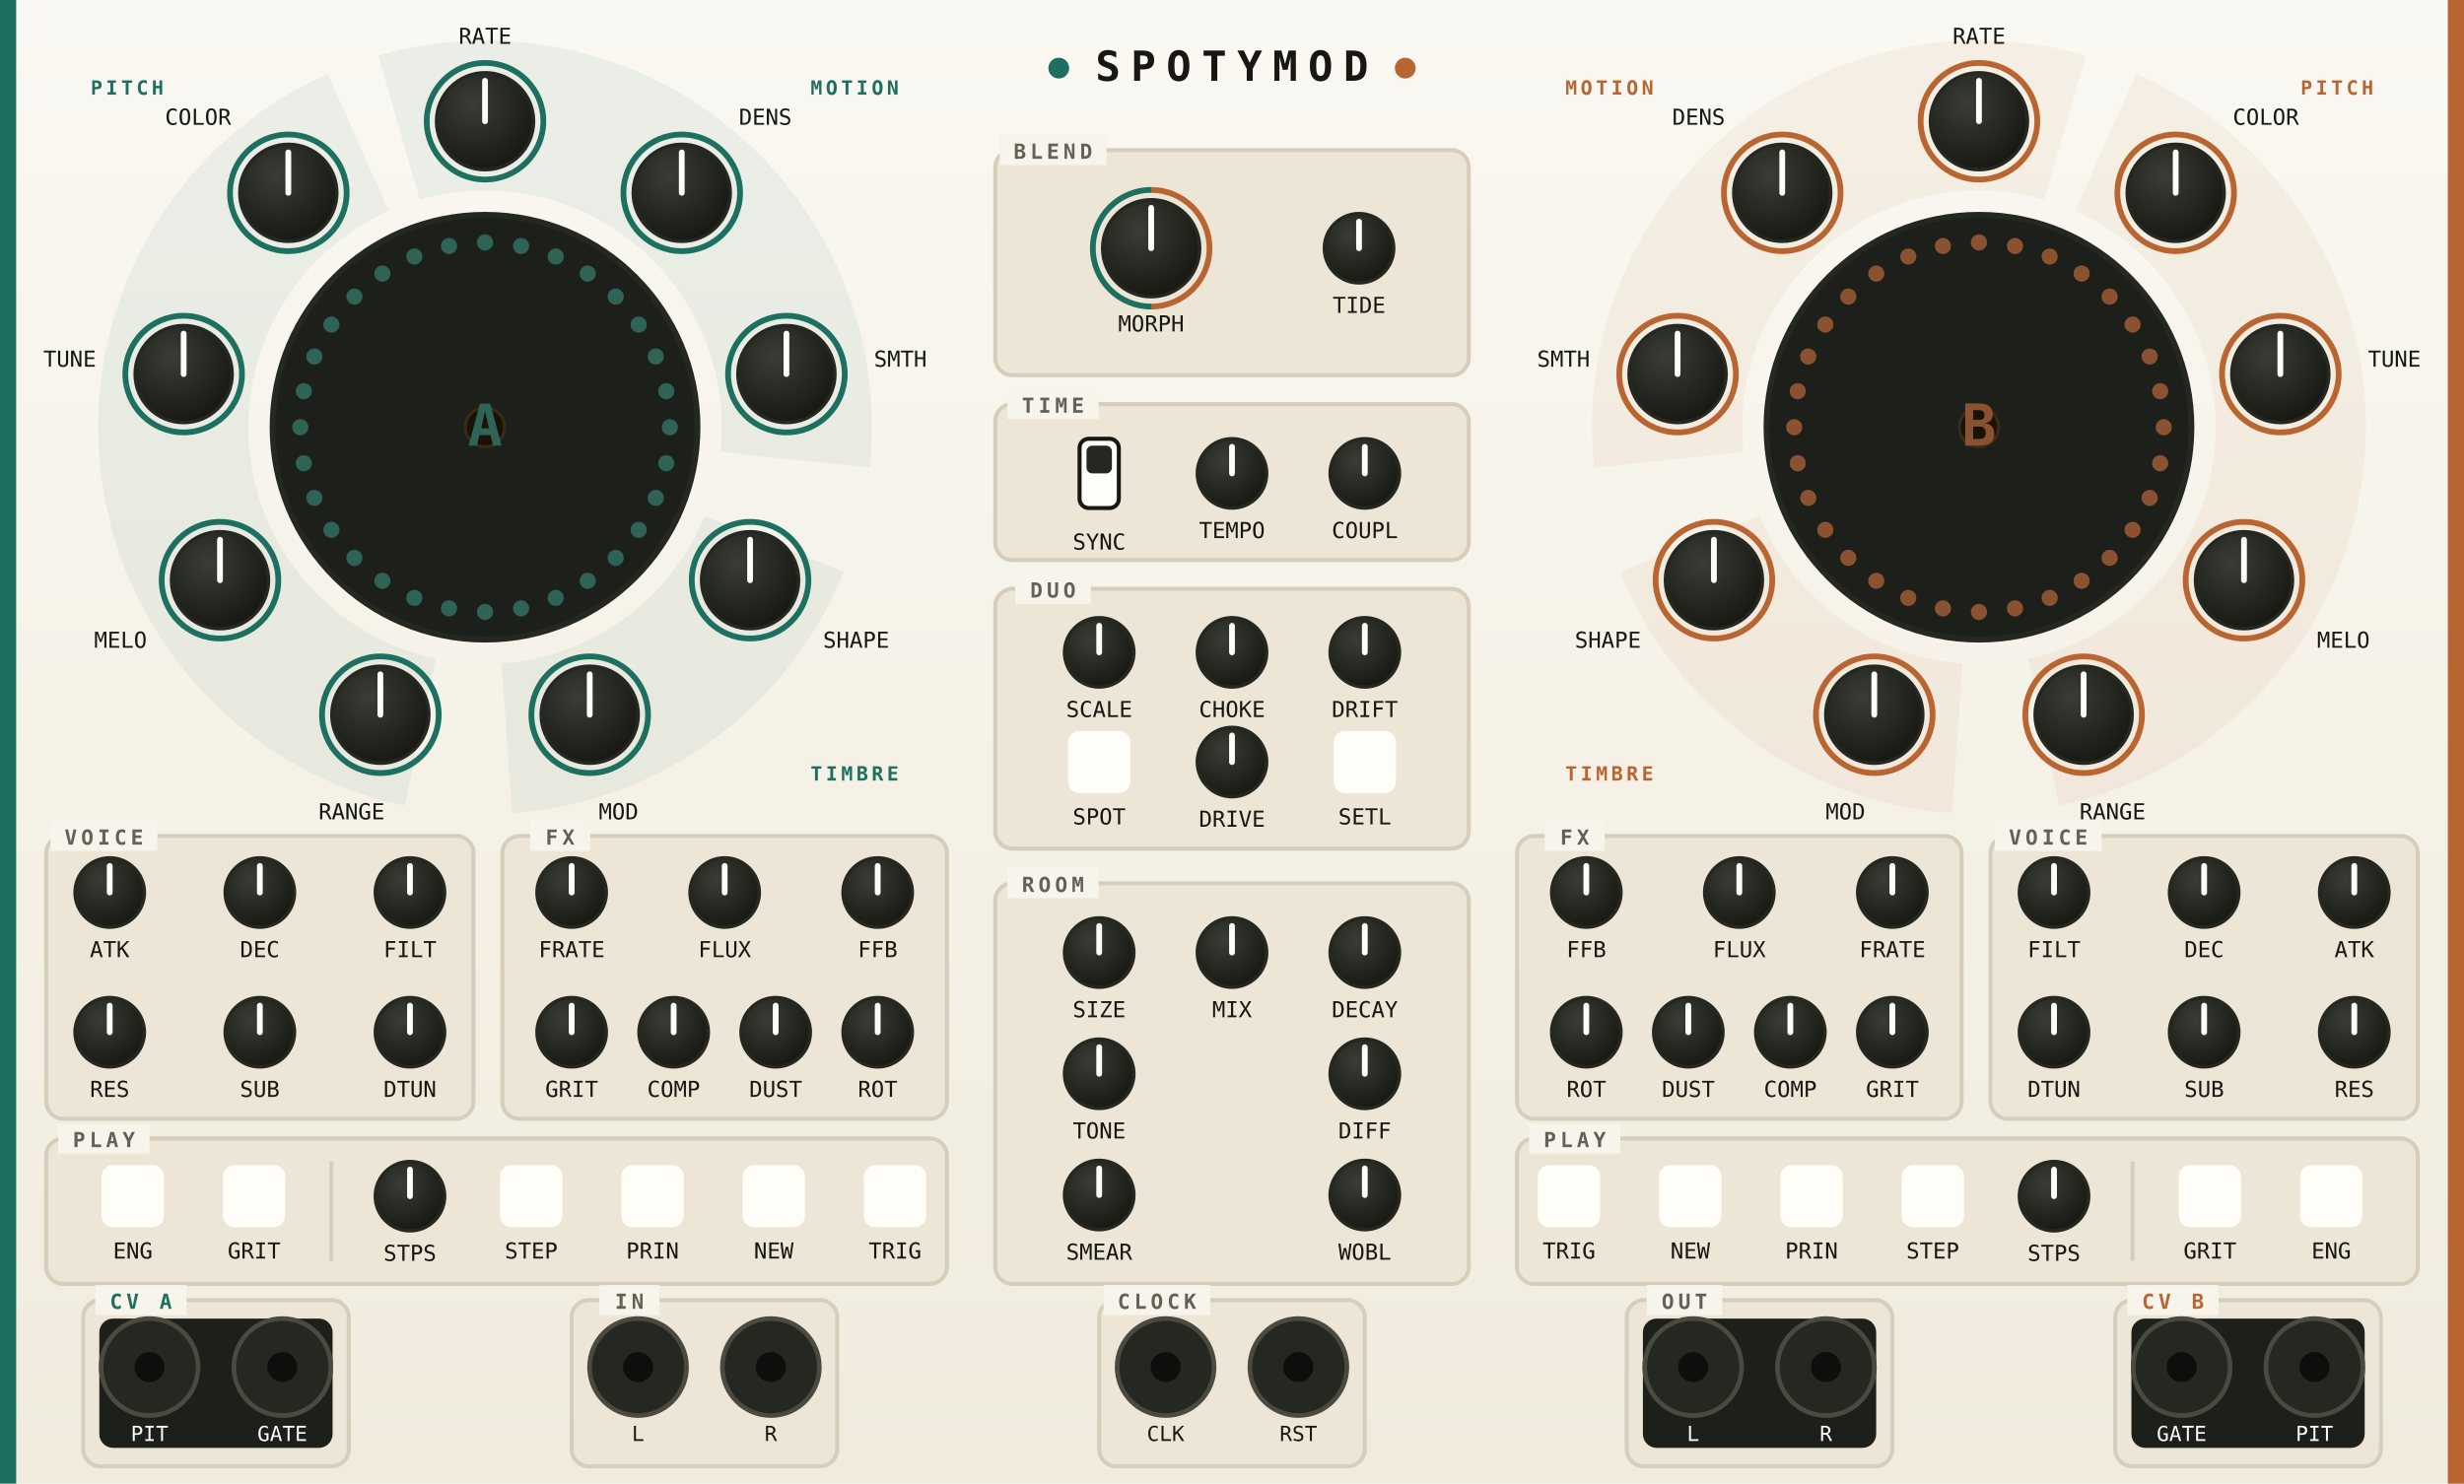
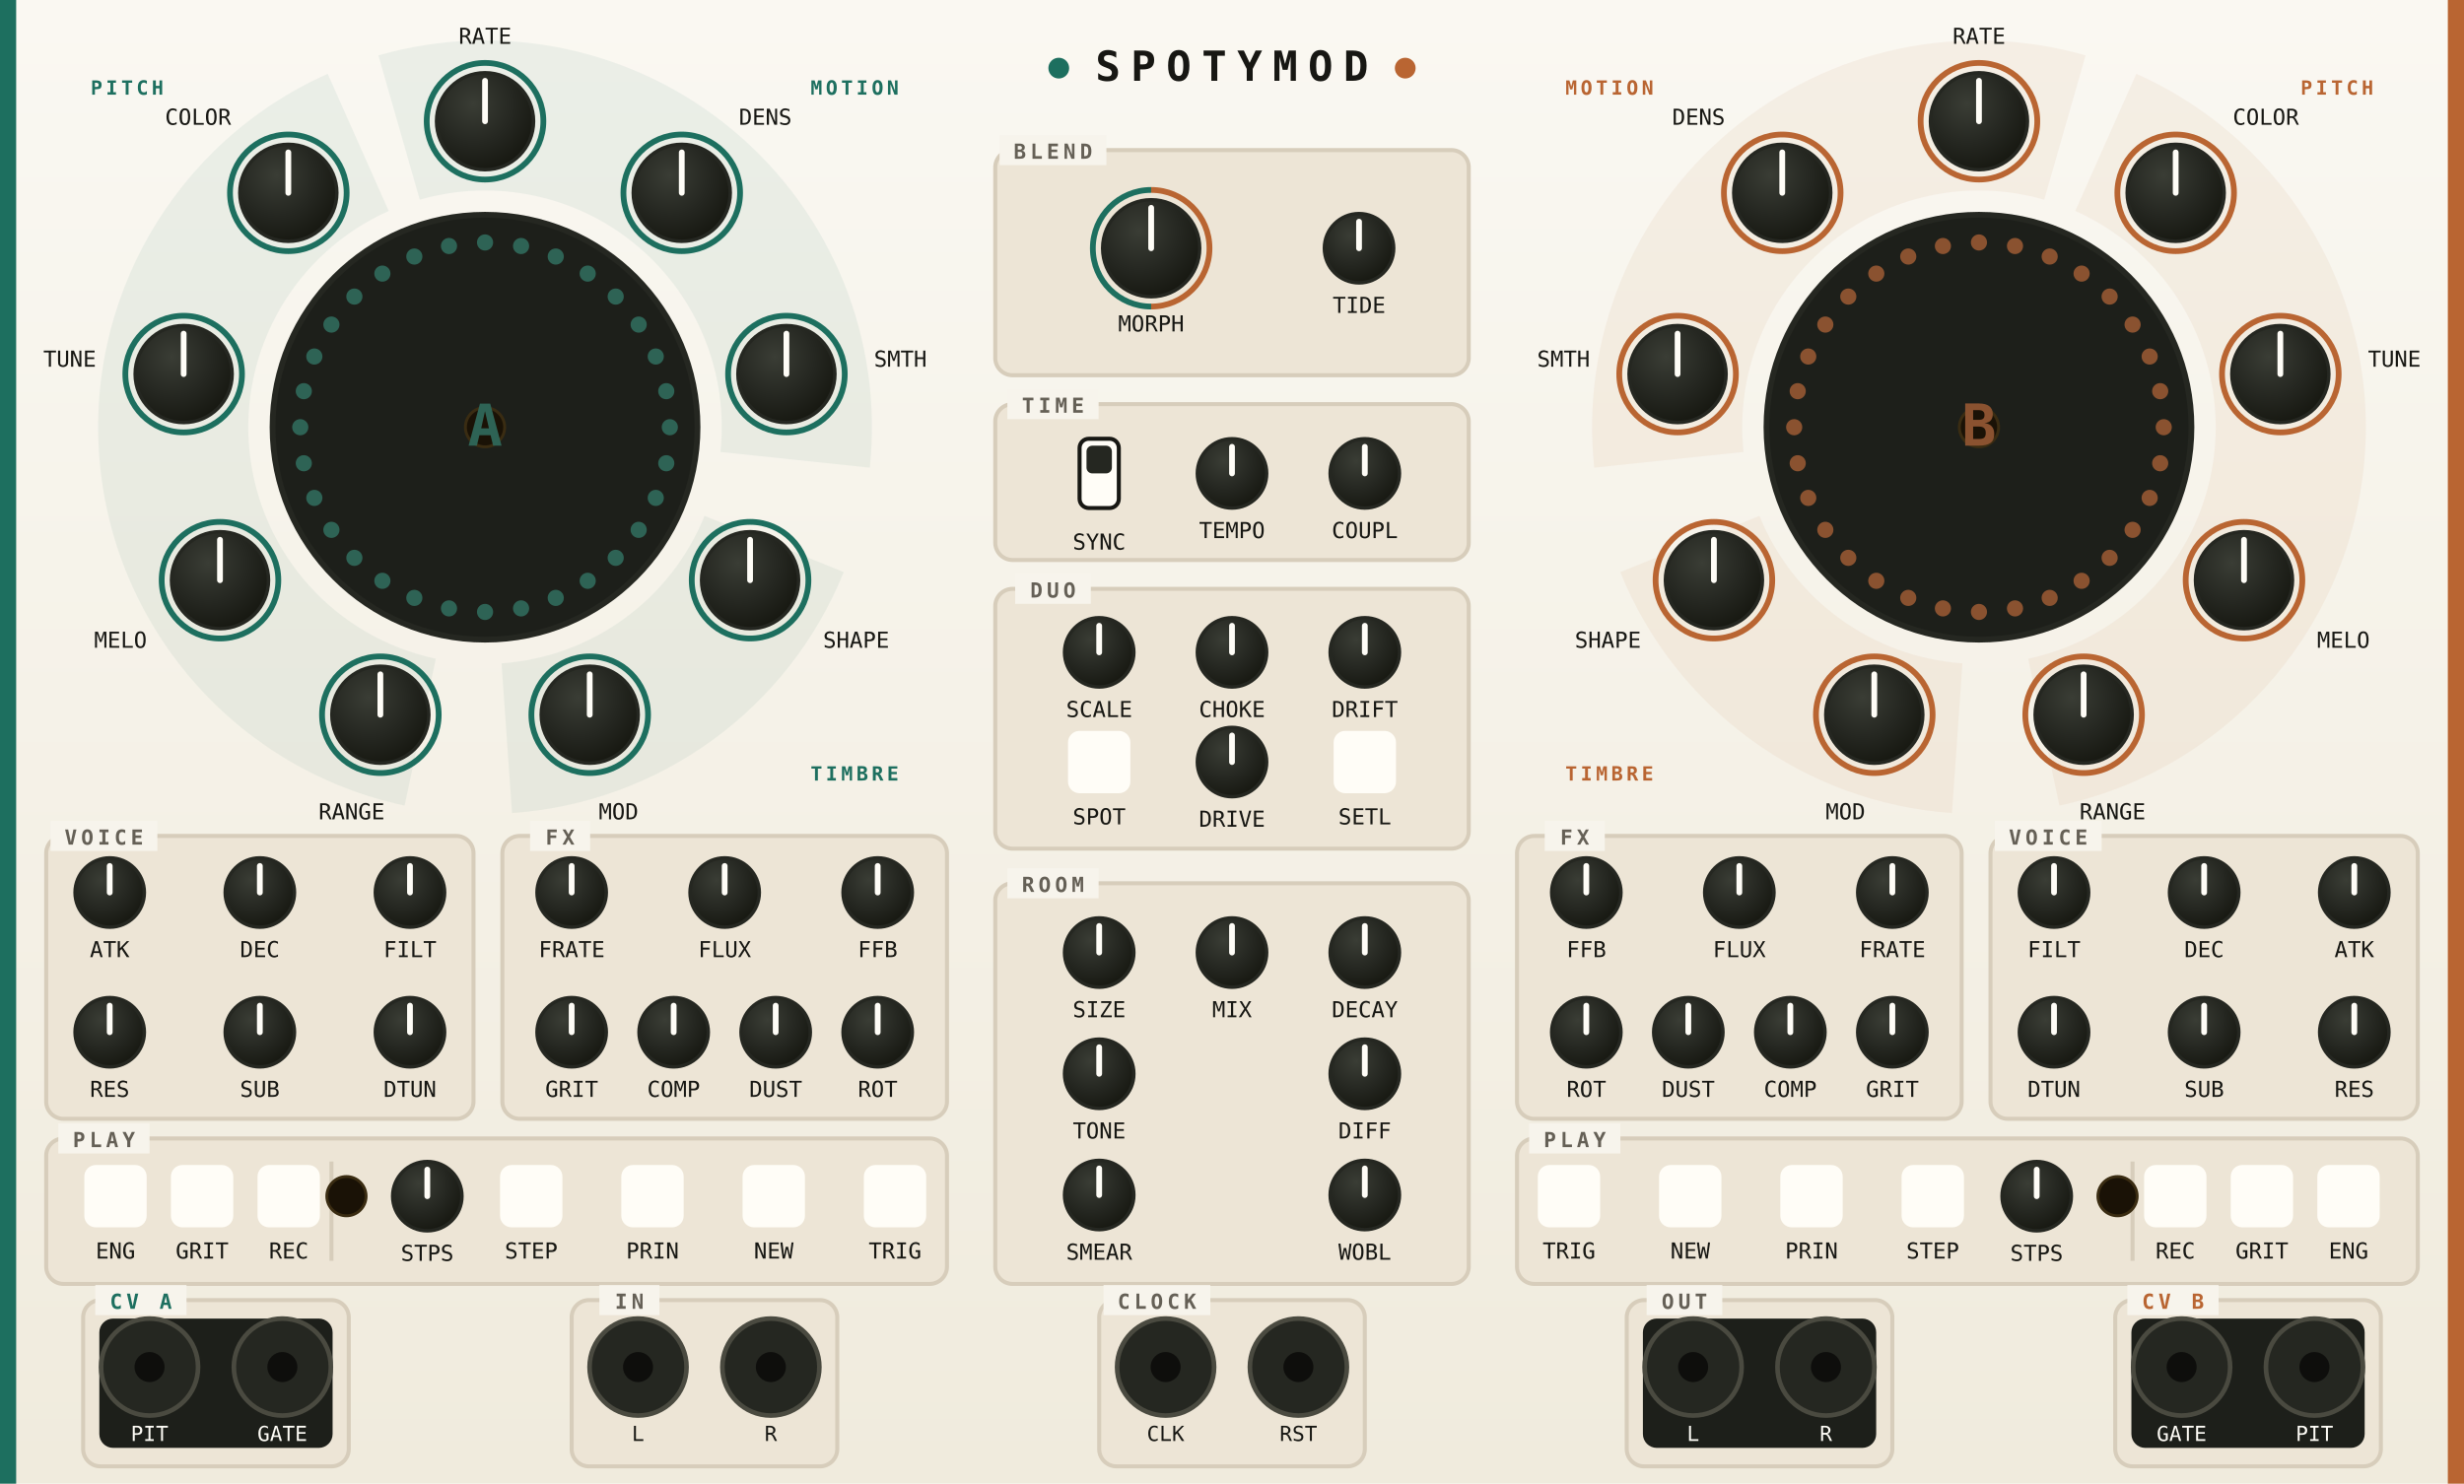
<svg xmlns="http://www.w3.org/2000/svg" width="213.360mm" height="128.500mm" viewBox="0 0 213.360 128.500">
  <defs>
    <radialGradient id="knobCap" cx="38%" cy="32%" r="75%">
      <stop offset="0%" stop-color="#3a3d35" />
      <stop offset="55%" stop-color="#252721" />
      <stop offset="100%" stop-color="#15160f" />
    </radialGradient>
    <linearGradient id="plate" x1="0" y1="0" x2="0" y2="1">
      <stop offset="0%" stop-color="#faf8f2" />
      <stop offset="100%" stop-color="#f0ebdd" />
    </linearGradient>
  </defs>
  <rect x="0" y="0" width="213.360" height="128.500" fill="url(#plate)" />
  <rect x="0" y="0" width="1.4" height="128.500" fill="#1d6f5f" />
  <rect x="211.960" y="0" width="1.4" height="128.500" fill="#b96532" />
  <path d="M 32.766 4.798 A 33.500 33.500 0 0 1 75.316 40.502 L 62.388 39.143 A 20.500 20.500 0 0 0 36.349 17.294 Z" fill="#1d6f5f" opacity="0.07" />
  <path d="M 73.061 49.549 A 33.500 33.500 0 0 1 44.337 70.418 L 43.430 57.450 A 20.500 20.500 0 0 0 61.007 44.679 Z" fill="#1d6f5f" opacity="0.07" />
  <path d="M 35.035 69.768 A 33.500 33.500 0 0 1 28.374 6.396 L 33.662 18.272 A 20.500 20.500 0 0 0 37.738 57.052 Z" fill="#1d6f5f" opacity="0.07" />
  <path d="M 138.044 40.502 A 33.500 33.500 0 0 1 180.594 4.798 L 177.011 17.294 A 20.500 20.500 0 0 0 150.972 39.143 Z" fill="#b96532" opacity="0.07" />
  <path d="M 169.023 70.418 A 33.500 33.500 0 0 1 140.299 49.549 L 152.353 44.679 A 20.500 20.500 0 0 0 169.930 57.450 Z" fill="#b96532" opacity="0.07" />
  <path d="M 184.986 6.396 A 33.500 33.500 0 0 1 178.325 69.768 L 175.622 57.052 A 20.500 20.500 0 0 0 179.698 18.272 Z" fill="#b96532" opacity="0.07" />
  <circle cx="42.000" cy="37.000" r="18.400" fill="#1d1f1a" stroke="#252721" stroke-width="0.5" />
  <circle cx="42.000" cy="21.000" r="0.7" fill="#2e6355" />
  <circle cx="45.121" cy="21.307" r="0.7" fill="#2e6355" />
  <circle cx="48.123" cy="22.218" r="0.7" fill="#2e6355" />
  <circle cx="50.889" cy="23.696" r="0.7" fill="#2e6355" />
  <circle cx="53.314" cy="25.686" r="0.7" fill="#2e6355" />
  <circle cx="55.304" cy="28.111" r="0.7" fill="#2e6355" />
  <circle cx="56.782" cy="30.877" r="0.7" fill="#2e6355" />
  <circle cx="57.693" cy="33.879" r="0.7" fill="#2e6355" />
  <circle cx="58.000" cy="37.000" r="0.7" fill="#2e6355" />
  <circle cx="57.693" cy="40.121" r="0.7" fill="#2e6355" />
  <circle cx="56.782" cy="43.123" r="0.7" fill="#2e6355" />
  <circle cx="55.304" cy="45.889" r="0.7" fill="#2e6355" />
  <circle cx="53.314" cy="48.314" r="0.7" fill="#2e6355" />
  <circle cx="50.889" cy="50.304" r="0.7" fill="#2e6355" />
  <circle cx="48.123" cy="51.782" r="0.7" fill="#2e6355" />
  <circle cx="45.121" cy="52.693" r="0.7" fill="#2e6355" />
  <circle cx="42.000" cy="53.000" r="0.7" fill="#2e6355" />
  <circle cx="38.879" cy="52.693" r="0.7" fill="#2e6355" />
  <circle cx="35.877" cy="51.782" r="0.7" fill="#2e6355" />
  <circle cx="33.111" cy="50.304" r="0.7" fill="#2e6355" />
  <circle cx="30.686" cy="48.314" r="0.7" fill="#2e6355" />
  <circle cx="28.696" cy="45.889" r="0.7" fill="#2e6355" />
  <circle cx="27.218" cy="43.123" r="0.7" fill="#2e6355" />
  <circle cx="26.307" cy="40.121" r="0.7" fill="#2e6355" />
  <circle cx="26.000" cy="37.000" r="0.7" fill="#2e6355" />
  <circle cx="26.307" cy="33.879" r="0.7" fill="#2e6355" />
  <circle cx="27.218" cy="30.877" r="0.7" fill="#2e6355" />
  <circle cx="28.696" cy="28.111" r="0.7" fill="#2e6355" />
  <circle cx="30.686" cy="25.686" r="0.7" fill="#2e6355" />
  <circle cx="33.111" cy="23.696" r="0.7" fill="#2e6355" />
  <circle cx="35.877" cy="22.218" r="0.7" fill="#2e6355" />
  <circle cx="38.879" cy="21.307" r="0.7" fill="#2e6355" />
  <circle cx="171.360" cy="37.000" r="18.400" fill="#1d1f1a" stroke="#252721" stroke-width="0.5" />
  <circle cx="171.360" cy="21.000" r="0.7" fill="#8a5230" />
  <circle cx="174.481" cy="21.307" r="0.7" fill="#8a5230" />
  <circle cx="177.483" cy="22.218" r="0.7" fill="#8a5230" />
  <circle cx="180.249" cy="23.696" r="0.7" fill="#8a5230" />
  <circle cx="182.674" cy="25.686" r="0.7" fill="#8a5230" />
  <circle cx="184.664" cy="28.111" r="0.7" fill="#8a5230" />
  <circle cx="186.142" cy="30.877" r="0.7" fill="#8a5230" />
  <circle cx="187.053" cy="33.879" r="0.7" fill="#8a5230" />
  <circle cx="187.360" cy="37.000" r="0.7" fill="#8a5230" />
  <circle cx="187.053" cy="40.121" r="0.7" fill="#8a5230" />
  <circle cx="186.142" cy="43.123" r="0.7" fill="#8a5230" />
  <circle cx="184.664" cy="45.889" r="0.7" fill="#8a5230" />
  <circle cx="182.674" cy="48.314" r="0.7" fill="#8a5230" />
  <circle cx="180.249" cy="50.304" r="0.7" fill="#8a5230" />
  <circle cx="177.483" cy="51.782" r="0.7" fill="#8a5230" />
  <circle cx="174.481" cy="52.693" r="0.7" fill="#8a5230" />
  <circle cx="171.360" cy="53.000" r="0.7" fill="#8a5230" />
  <circle cx="168.239" cy="52.693" r="0.7" fill="#8a5230" />
  <circle cx="165.237" cy="51.782" r="0.7" fill="#8a5230" />
  <circle cx="162.471" cy="50.304" r="0.7" fill="#8a5230" />
  <circle cx="160.046" cy="48.314" r="0.7" fill="#8a5230" />
  <circle cx="158.056" cy="45.889" r="0.7" fill="#8a5230" />
  <circle cx="156.578" cy="43.123" r="0.7" fill="#8a5230" />
  <circle cx="155.667" cy="40.121" r="0.7" fill="#8a5230" />
  <circle cx="155.360" cy="37.000" r="0.7" fill="#8a5230" />
  <circle cx="155.667" cy="33.879" r="0.7" fill="#8a5230" />
  <circle cx="156.578" cy="30.877" r="0.7" fill="#8a5230" />
  <circle cx="158.056" cy="28.111" r="0.7" fill="#8a5230" />
  <circle cx="160.046" cy="25.686" r="0.7" fill="#8a5230" />
  <circle cx="162.471" cy="23.696" r="0.7" fill="#8a5230" />
  <circle cx="165.237" cy="22.218" r="0.7" fill="#8a5230" />
  <circle cx="168.239" cy="21.307" r="0.7" fill="#8a5230" />
  <rect x="4.000" y="72.400" width="37.000" height="24.500" rx="1.5" fill="#ede5d6" stroke="#d7cdbb" stroke-width="0.35" />
  <rect x="4.375" y="71.100" width="9.250" height="2.6" fill="#f7f4ec" />
  <rect x="43.500" y="72.400" width="38.500" height="24.500" rx="1.5" fill="#ede5d6" stroke="#d7cdbb" stroke-width="0.35" />
  <rect x="45.900" y="71.100" width="5.200" height="2.6" fill="#f7f4ec" />
  <rect x="4.000" y="98.600" width="78.000" height="12.600" rx="1.5" fill="#ede5d6" stroke="#d7cdbb" stroke-width="0.35" />
  <rect x="5.050" y="97.300" width="7.900" height="2.6" fill="#f7f4ec" />
  <rect x="172.360" y="72.400" width="37.000" height="24.500" rx="1.5" fill="#ede5d6" stroke="#d7cdbb" stroke-width="0.35" />
  <rect x="172.735" y="71.100" width="9.250" height="2.6" fill="#f7f4ec" />
  <rect x="131.360" y="72.400" width="38.500" height="24.500" rx="1.5" fill="#ede5d6" stroke="#d7cdbb" stroke-width="0.35" />
  <rect x="133.760" y="71.100" width="5.200" height="2.6" fill="#f7f4ec" />
  <rect x="131.360" y="98.600" width="78.000" height="12.600" rx="1.5" fill="#ede5d6" stroke="#d7cdbb" stroke-width="0.35" />
  <rect x="132.410" y="97.300" width="7.900" height="2.6" fill="#f7f4ec" />
  <rect x="86.180" y="13.000" width="41.000" height="19.500" rx="1.5" fill="#ede5d6" stroke="#d7cdbb" stroke-width="0.35" />
  <rect x="86.555" y="11.700" width="9.250" height="2.6" fill="#f7f4ec" />
  <rect x="86.180" y="35.000" width="41.000" height="13.500" rx="1.5" fill="#ede5d6" stroke="#d7cdbb" stroke-width="0.35" />
  <rect x="87.230" y="33.700" width="7.900" height="2.6" fill="#f7f4ec" />
  <rect x="86.180" y="51.000" width="41.000" height="22.500" rx="1.5" fill="#ede5d6" stroke="#d7cdbb" stroke-width="0.35" />
  <rect x="87.905" y="49.700" width="6.550" height="2.6" fill="#f7f4ec" />
  <rect x="86.180" y="76.500" width="41.000" height="34.700" rx="1.5" fill="#ede5d6" stroke="#d7cdbb" stroke-width="0.35" />
  <rect x="87.230" y="75.200" width="7.900" height="2.6" fill="#f7f4ec" />
  <rect x="7.200" y="112.600" width="23.000" height="14.400" rx="1.5" fill="#ede5d6" stroke="#d7cdbb" stroke-width="0.35" />
  <rect x="8.250" y="111.300" width="7.900" height="2.6" fill="#f7f4ec" />
  <rect x="49.500" y="112.600" width="23.000" height="14.400" rx="1.5" fill="#ede5d6" stroke="#d7cdbb" stroke-width="0.35" />
  <rect x="51.900" y="111.300" width="5.200" height="2.6" fill="#f7f4ec" />
  <rect x="95.180" y="112.600" width="23.000" height="14.400" rx="1.5" fill="#ede5d6" stroke="#d7cdbb" stroke-width="0.35" />
  <rect x="95.555" y="111.300" width="9.250" height="2.6" fill="#f7f4ec" />
  <rect x="140.860" y="112.600" width="23.000" height="14.400" rx="1.5" fill="#ede5d6" stroke="#d7cdbb" stroke-width="0.35" />
  <rect x="142.585" y="111.300" width="6.550" height="2.6" fill="#f7f4ec" />
  <rect x="183.160" y="112.600" width="23.000" height="14.400" rx="1.5" fill="#ede5d6" stroke="#d7cdbb" stroke-width="0.35" />
  <rect x="184.210" y="111.300" width="7.900" height="2.6" fill="#f7f4ec" />
  <rect x="8.600" y="114.200" width="20.200" height="11.200" rx="1.2" fill="#1d1f1a" />
  <rect x="142.260" y="114.200" width="20.200" height="11.200" rx="1.2" fill="#1d1f1a" />
  <rect x="184.560" y="114.200" width="20.200" height="11.200" rx="1.2" fill="#1d1f1a" />
  <line x1="28.700" y1="100.6" x2="28.700" y2="109.2" stroke="#d7cdbb" stroke-width="0.35" />
  <line x1="184.660" y1="100.6" x2="184.660" y2="109.2" stroke="#d7cdbb" stroke-width="0.35" />
  <circle cx="91.680" cy="5.9" r="0.9" fill="#1d6f5f" />
  <circle cx="121.680" cy="5.9" r="0.9" fill="#b96532" />
  <circle cx="42.000" cy="10.500" r="5.050" fill="none" stroke="#1d6f5f" stroke-width="0.5" />
  <circle cx="42.000" cy="10.500" r="4.200" fill="url(#knobCap)" stroke="#252721" stroke-width="0.3" />
  <line x1="42.000" y1="10.500" x2="42.000" y2="7.000" stroke="#fffdf7" stroke-width="0.5" stroke-linecap="round" />
  <text x="42.000" y="3.800" fill="#171713" text-anchor="middle" font-family="monospace" font-size="1.9">RATE</text>
  <circle cx="64.950" cy="50.250" r="5.050" fill="none" stroke="#1d6f5f" stroke-width="0.5" />
  <circle cx="64.950" cy="50.250" r="4.200" fill="url(#knobCap)" stroke="#252721" stroke-width="0.3" />
  <line x1="64.950" y1="50.250" x2="64.950" y2="46.750" stroke="#fffdf7" stroke-width="0.5" stroke-linecap="round" />
  <text x="71.272" y="56.100" fill="#171713" text-anchor="start" font-family="monospace" font-size="1.9">SHAPE</text>
  <circle cx="59.034" cy="16.700" r="5.050" fill="none" stroke="#1d6f5f" stroke-width="0.5" />
  <circle cx="59.034" cy="16.700" r="4.200" fill="url(#knobCap)" stroke="#252721" stroke-width="0.3" />
  <line x1="59.034" y1="16.700" x2="59.034" y2="13.200" stroke="#fffdf7" stroke-width="0.5" stroke-linecap="round" />
  <text x="63.983" y="10.801" fill="#171713" text-anchor="start" font-family="monospace" font-size="1.9">DENS</text>
  <circle cx="68.097" cy="32.398" r="5.050" fill="none" stroke="#1d6f5f" stroke-width="0.5" />
  <circle cx="68.097" cy="32.398" r="4.200" fill="url(#knobCap)" stroke="#252721" stroke-width="0.3" />
  <line x1="68.097" y1="32.398" x2="68.097" y2="28.898" stroke="#fffdf7" stroke-width="0.5" stroke-linecap="round" />
  <text x="75.680" y="31.761" fill="#171713" text-anchor="start" font-family="monospace" font-size="1.9">SMTH</text>
  <circle cx="32.936" cy="61.902" r="5.050" fill="none" stroke="#1d6f5f" stroke-width="0.5" />
  <circle cx="32.936" cy="61.902" r="4.200" fill="url(#knobCap)" stroke="#252721" stroke-width="0.3" />
  <line x1="32.936" y1="61.902" x2="32.936" y2="58.402" stroke="#fffdf7" stroke-width="0.5" stroke-linecap="round" />
  <text x="30.440" y="70.962" fill="#171713" text-anchor="middle" font-family="monospace" font-size="1.9">RANGE</text>
  <circle cx="19.050" cy="50.250" r="5.050" fill="none" stroke="#1d6f5f" stroke-width="0.5" />
  <circle cx="19.050" cy="50.250" r="4.200" fill="url(#knobCap)" stroke="#252721" stroke-width="0.3" />
  <line x1="19.050" y1="50.250" x2="19.050" y2="46.750" stroke="#fffdf7" stroke-width="0.5" stroke-linecap="round" />
  <text x="12.728" y="56.100" fill="#171713" text-anchor="end" font-family="monospace" font-size="1.9">MELO</text>
  <circle cx="51.064" cy="61.902" r="5.050" fill="none" stroke="#1d6f5f" stroke-width="0.5" />
  <circle cx="51.064" cy="61.902" r="4.200" fill="url(#knobCap)" stroke="#252721" stroke-width="0.3" />
  <line x1="51.064" y1="61.902" x2="51.064" y2="58.402" stroke="#fffdf7" stroke-width="0.5" stroke-linecap="round" />
  <text x="53.560" y="70.962" fill="#171713" text-anchor="middle" font-family="monospace" font-size="1.9">MOD</text>
  <circle cx="15.903" cy="32.398" r="5.050" fill="none" stroke="#1d6f5f" stroke-width="0.5" />
  <circle cx="15.903" cy="32.398" r="4.200" fill="url(#knobCap)" stroke="#252721" stroke-width="0.3" />
  <line x1="15.903" y1="32.398" x2="15.903" y2="28.898" stroke="#fffdf7" stroke-width="0.5" stroke-linecap="round" />
  <text x="8.320" y="31.761" fill="#171713" text-anchor="end" font-family="monospace" font-size="1.9">TUNE</text>
  <circle cx="9.500" cy="77.300" r="3.000" fill="url(#knobCap)" stroke="#252721" stroke-width="0.3" />
  <line x1="9.500" y1="77.300" x2="9.500" y2="75.000" stroke="#fffdf7" stroke-width="0.5" stroke-linecap="round" />
  <text x="9.500" y="82.900" fill="#171713" text-anchor="middle" font-family="monospace" font-size="1.9">ATK</text>
  <circle cx="22.500" cy="77.300" r="3.000" fill="url(#knobCap)" stroke="#252721" stroke-width="0.3" />
  <line x1="22.500" y1="77.300" x2="22.500" y2="75.000" stroke="#fffdf7" stroke-width="0.5" stroke-linecap="round" />
  <text x="22.500" y="82.900" fill="#171713" text-anchor="middle" font-family="monospace" font-size="1.9">DEC</text>
  <circle cx="9.500" cy="89.400" r="3.000" fill="url(#knobCap)" stroke="#252721" stroke-width="0.3" />
  <line x1="9.500" y1="89.400" x2="9.500" y2="87.100" stroke="#fffdf7" stroke-width="0.5" stroke-linecap="round" />
  <text x="9.500" y="95.000" fill="#171713" text-anchor="middle" font-family="monospace" font-size="1.9">RES</text>
  <circle cx="22.500" cy="89.400" r="3.000" fill="url(#knobCap)" stroke="#252721" stroke-width="0.3" />
  <line x1="22.500" y1="89.400" x2="22.500" y2="87.100" stroke="#fffdf7" stroke-width="0.5" stroke-linecap="round" />
  <text x="22.500" y="95.000" fill="#171713" text-anchor="middle" font-family="monospace" font-size="1.9">SUB</text>
  <circle cx="35.500" cy="89.400" r="3.000" fill="url(#knobCap)" stroke="#252721" stroke-width="0.3" />
  <line x1="35.500" y1="89.400" x2="35.500" y2="87.100" stroke="#fffdf7" stroke-width="0.5" stroke-linecap="round" />
  <text x="35.500" y="95.000" fill="#171713" text-anchor="middle" font-family="monospace" font-size="1.9">DTUN</text>
  <circle cx="62.750" cy="77.300" r="3.000" fill="url(#knobCap)" stroke="#252721" stroke-width="0.3" />
  <line x1="62.750" y1="77.300" x2="62.750" y2="75.000" stroke="#fffdf7" stroke-width="0.5" stroke-linecap="round" />
  <text x="62.750" y="82.900" fill="#171713" text-anchor="middle" font-family="monospace" font-size="1.9">FLUX</text>
  <circle cx="49.500" cy="89.400" r="3.000" fill="url(#knobCap)" stroke="#252721" stroke-width="0.3" />
  <line x1="49.500" y1="89.400" x2="49.500" y2="87.100" stroke="#fffdf7" stroke-width="0.5" stroke-linecap="round" />
  <text x="49.500" y="95.000" fill="#171713" text-anchor="middle" font-family="monospace" font-size="1.9">GRIT</text>
  <circle cx="58.333" cy="89.400" r="3.000" fill="url(#knobCap)" stroke="#252721" stroke-width="0.3" />
  <line x1="58.333" y1="89.400" x2="58.333" y2="87.100" stroke="#fffdf7" stroke-width="0.5" stroke-linecap="round" />
  <text x="58.333" y="95.000" fill="#171713" text-anchor="middle" font-family="monospace" font-size="1.9">COMP</text>
-   <circle cx="35.500" cy="103.600" r="3.000" fill="url(#knobCap)" stroke="#252721" stroke-width="0.3" />
-   <line x1="35.500" y1="103.600" x2="35.500" y2="101.300" stroke="#fffdf7" stroke-width="0.5" stroke-linecap="round" />
-   <text x="35.500" y="109.200" fill="#171713" text-anchor="middle" font-family="monospace" font-size="1.9">STPS</text>
-   <rect x="8.800" y="100.900" width="5.400" height="5.400" rx="1.0" fill="#fffdf7" />
-   <text x="11.500" y="109.000" fill="#171713" text-anchor="middle" font-family="monospace" font-size="1.9">ENG</text>
-   <rect x="19.300" y="100.900" width="5.400" height="5.400" rx="1.0" fill="#fffdf7" />
-   <text x="22.000" y="109.000" fill="#171713" text-anchor="middle" font-family="monospace" font-size="1.9">GRIT</text>
+   <circle cx="37.000" cy="103.600" r="3.000" fill="url(#knobCap)" stroke="#252721" stroke-width="0.3" />
+   <line x1="37.000" y1="103.600" x2="37.000" y2="101.300" stroke="#fffdf7" stroke-width="0.5" stroke-linecap="round" />
+   <text x="37.000" y="109.200" fill="#171713" text-anchor="middle" font-family="monospace" font-size="1.9">STPS</text>
+   <rect x="7.300" y="100.900" width="5.400" height="5.400" rx="1.0" fill="#fffdf7" />
+   <text x="10.000" y="109.000" fill="#171713" text-anchor="middle" font-family="monospace" font-size="1.9">ENG</text>
+   <rect x="14.800" y="100.900" width="5.400" height="5.400" rx="1.0" fill="#fffdf7" />
+   <text x="17.500" y="109.000" fill="#171713" text-anchor="middle" font-family="monospace" font-size="1.9">GRIT</text>
  <rect x="43.300" y="100.900" width="5.400" height="5.400" rx="1.0" fill="#fffdf7" />
  <text x="46.000" y="109.000" fill="#171713" text-anchor="middle" font-family="monospace" font-size="1.9">STEP</text>
  <rect x="53.800" y="100.900" width="5.400" height="5.400" rx="1.0" fill="#fffdf7" />
  <text x="56.500" y="109.000" fill="#171713" text-anchor="middle" font-family="monospace" font-size="1.9">PRIN</text>
  <rect x="64.300" y="100.900" width="5.400" height="5.400" rx="1.0" fill="#fffdf7" />
  <text x="67.000" y="109.000" fill="#171713" text-anchor="middle" font-family="monospace" font-size="1.9">NEW</text>
  <rect x="74.800" y="100.900" width="5.400" height="5.400" rx="1.0" fill="#fffdf7" />
  <text x="77.500" y="109.000" fill="#171713" text-anchor="middle" font-family="monospace" font-size="1.9">TRIG</text>
  <circle cx="171.360" cy="10.500" r="5.050" fill="none" stroke="#b96532" stroke-width="0.5" />
  <circle cx="171.360" cy="10.500" r="4.200" fill="url(#knobCap)" stroke="#252721" stroke-width="0.3" />
  <line x1="171.360" y1="10.500" x2="171.360" y2="7.000" stroke="#fffdf7" stroke-width="0.5" stroke-linecap="round" />
  <text x="171.360" y="3.800" fill="#171713" text-anchor="middle" font-family="monospace" font-size="1.9">RATE</text>
  <circle cx="148.410" cy="50.250" r="5.050" fill="none" stroke="#b96532" stroke-width="0.5" />
  <circle cx="148.410" cy="50.250" r="4.200" fill="url(#knobCap)" stroke="#252721" stroke-width="0.3" />
  <line x1="148.410" y1="50.250" x2="148.410" y2="46.750" stroke="#fffdf7" stroke-width="0.5" stroke-linecap="round" />
  <text x="142.088" y="56.100" fill="#171713" text-anchor="end" font-family="monospace" font-size="1.9">SHAPE</text>
  <circle cx="154.326" cy="16.700" r="5.050" fill="none" stroke="#b96532" stroke-width="0.5" />
  <circle cx="154.326" cy="16.700" r="4.200" fill="url(#knobCap)" stroke="#252721" stroke-width="0.3" />
  <line x1="154.326" y1="16.700" x2="154.326" y2="13.200" stroke="#fffdf7" stroke-width="0.5" stroke-linecap="round" />
  <text x="149.377" y="10.801" fill="#171713" text-anchor="end" font-family="monospace" font-size="1.9">DENS</text>
  <circle cx="145.263" cy="32.398" r="5.050" fill="none" stroke="#b96532" stroke-width="0.5" />
  <circle cx="145.263" cy="32.398" r="4.200" fill="url(#knobCap)" stroke="#252721" stroke-width="0.3" />
  <line x1="145.263" y1="32.398" x2="145.263" y2="28.898" stroke="#fffdf7" stroke-width="0.5" stroke-linecap="round" />
  <text x="137.680" y="31.761" fill="#171713" text-anchor="end" font-family="monospace" font-size="1.9">SMTH</text>
  <circle cx="180.424" cy="61.902" r="5.050" fill="none" stroke="#b96532" stroke-width="0.5" />
  <circle cx="180.424" cy="61.902" r="4.200" fill="url(#knobCap)" stroke="#252721" stroke-width="0.3" />
  <line x1="180.424" y1="61.902" x2="180.424" y2="58.402" stroke="#fffdf7" stroke-width="0.5" stroke-linecap="round" />
  <text x="182.920" y="70.962" fill="#171713" text-anchor="middle" font-family="monospace" font-size="1.9">RANGE</text>
  <circle cx="194.310" cy="50.250" r="5.050" fill="none" stroke="#b96532" stroke-width="0.5" />
  <circle cx="194.310" cy="50.250" r="4.200" fill="url(#knobCap)" stroke="#252721" stroke-width="0.3" />
  <line x1="194.310" y1="50.250" x2="194.310" y2="46.750" stroke="#fffdf7" stroke-width="0.5" stroke-linecap="round" />
  <text x="200.632" y="56.100" fill="#171713" text-anchor="start" font-family="monospace" font-size="1.9">MELO</text>
  <circle cx="162.296" cy="61.902" r="5.050" fill="none" stroke="#b96532" stroke-width="0.5" />
  <circle cx="162.296" cy="61.902" r="4.200" fill="url(#knobCap)" stroke="#252721" stroke-width="0.3" />
  <line x1="162.296" y1="61.902" x2="162.296" y2="58.402" stroke="#fffdf7" stroke-width="0.5" stroke-linecap="round" />
  <text x="159.800" y="70.962" fill="#171713" text-anchor="middle" font-family="monospace" font-size="1.9">MOD</text>
  <circle cx="197.457" cy="32.398" r="5.050" fill="none" stroke="#b96532" stroke-width="0.5" />
  <circle cx="197.457" cy="32.398" r="4.200" fill="url(#knobCap)" stroke="#252721" stroke-width="0.3" />
  <line x1="197.457" y1="32.398" x2="197.457" y2="28.898" stroke="#fffdf7" stroke-width="0.5" stroke-linecap="round" />
  <text x="205.040" y="31.761" fill="#171713" text-anchor="start" font-family="monospace" font-size="1.9">TUNE</text>
  <circle cx="203.860" cy="77.300" r="3.000" fill="url(#knobCap)" stroke="#252721" stroke-width="0.3" />
  <line x1="203.860" y1="77.300" x2="203.860" y2="75.000" stroke="#fffdf7" stroke-width="0.5" stroke-linecap="round" />
  <text x="203.860" y="82.900" fill="#171713" text-anchor="middle" font-family="monospace" font-size="1.9">ATK</text>
  <circle cx="190.860" cy="77.300" r="3.000" fill="url(#knobCap)" stroke="#252721" stroke-width="0.3" />
  <line x1="190.860" y1="77.300" x2="190.860" y2="75.000" stroke="#fffdf7" stroke-width="0.5" stroke-linecap="round" />
  <text x="190.860" y="82.900" fill="#171713" text-anchor="middle" font-family="monospace" font-size="1.9">DEC</text>
  <circle cx="203.860" cy="89.400" r="3.000" fill="url(#knobCap)" stroke="#252721" stroke-width="0.3" />
  <line x1="203.860" y1="89.400" x2="203.860" y2="87.100" stroke="#fffdf7" stroke-width="0.5" stroke-linecap="round" />
  <text x="203.860" y="95.000" fill="#171713" text-anchor="middle" font-family="monospace" font-size="1.9">RES</text>
  <circle cx="190.860" cy="89.400" r="3.000" fill="url(#knobCap)" stroke="#252721" stroke-width="0.3" />
  <line x1="190.860" y1="89.400" x2="190.860" y2="87.100" stroke="#fffdf7" stroke-width="0.5" stroke-linecap="round" />
  <text x="190.860" y="95.000" fill="#171713" text-anchor="middle" font-family="monospace" font-size="1.9">SUB</text>
  <circle cx="177.860" cy="89.400" r="3.000" fill="url(#knobCap)" stroke="#252721" stroke-width="0.3" />
  <line x1="177.860" y1="89.400" x2="177.860" y2="87.100" stroke="#fffdf7" stroke-width="0.5" stroke-linecap="round" />
  <text x="177.860" y="95.000" fill="#171713" text-anchor="middle" font-family="monospace" font-size="1.9">DTUN</text>
  <circle cx="150.610" cy="77.300" r="3.000" fill="url(#knobCap)" stroke="#252721" stroke-width="0.3" />
  <line x1="150.610" y1="77.300" x2="150.610" y2="75.000" stroke="#fffdf7" stroke-width="0.5" stroke-linecap="round" />
  <text x="150.610" y="82.900" fill="#171713" text-anchor="middle" font-family="monospace" font-size="1.9">FLUX</text>
  <circle cx="163.860" cy="89.400" r="3.000" fill="url(#knobCap)" stroke="#252721" stroke-width="0.3" />
  <line x1="163.860" y1="89.400" x2="163.860" y2="87.100" stroke="#fffdf7" stroke-width="0.5" stroke-linecap="round" />
  <text x="163.860" y="95.000" fill="#171713" text-anchor="middle" font-family="monospace" font-size="1.9">GRIT</text>
  <circle cx="155.027" cy="89.400" r="3.000" fill="url(#knobCap)" stroke="#252721" stroke-width="0.3" />
  <line x1="155.027" y1="89.400" x2="155.027" y2="87.100" stroke="#fffdf7" stroke-width="0.5" stroke-linecap="round" />
  <text x="155.027" y="95.000" fill="#171713" text-anchor="middle" font-family="monospace" font-size="1.9">COMP</text>
-   <circle cx="177.860" cy="103.600" r="3.000" fill="url(#knobCap)" stroke="#252721" stroke-width="0.3" />
-   <line x1="177.860" y1="103.600" x2="177.860" y2="101.300" stroke="#fffdf7" stroke-width="0.5" stroke-linecap="round" />
-   <text x="177.860" y="109.200" fill="#171713" text-anchor="middle" font-family="monospace" font-size="1.9">STPS</text>
-   <rect x="199.160" y="100.900" width="5.400" height="5.400" rx="1.0" fill="#fffdf7" />
-   <text x="201.860" y="109.000" fill="#171713" text-anchor="middle" font-family="monospace" font-size="1.9">ENG</text>
-   <rect x="188.660" y="100.900" width="5.400" height="5.400" rx="1.0" fill="#fffdf7" />
-   <text x="191.360" y="109.000" fill="#171713" text-anchor="middle" font-family="monospace" font-size="1.9">GRIT</text>
+   <circle cx="176.360" cy="103.600" r="3.000" fill="url(#knobCap)" stroke="#252721" stroke-width="0.3" />
+   <line x1="176.360" y1="103.600" x2="176.360" y2="101.300" stroke="#fffdf7" stroke-width="0.5" stroke-linecap="round" />
+   <text x="176.360" y="109.200" fill="#171713" text-anchor="middle" font-family="monospace" font-size="1.9">STPS</text>
+   <rect x="200.660" y="100.900" width="5.400" height="5.400" rx="1.0" fill="#fffdf7" />
+   <text x="203.360" y="109.000" fill="#171713" text-anchor="middle" font-family="monospace" font-size="1.9">ENG</text>
+   <rect x="193.160" y="100.900" width="5.400" height="5.400" rx="1.0" fill="#fffdf7" />
+   <text x="195.860" y="109.000" fill="#171713" text-anchor="middle" font-family="monospace" font-size="1.9">GRIT</text>
  <rect x="164.660" y="100.900" width="5.400" height="5.400" rx="1.0" fill="#fffdf7" />
  <text x="167.360" y="109.000" fill="#171713" text-anchor="middle" font-family="monospace" font-size="1.9">STEP</text>
  <rect x="154.160" y="100.900" width="5.400" height="5.400" rx="1.0" fill="#fffdf7" />
  <text x="156.860" y="109.000" fill="#171713" text-anchor="middle" font-family="monospace" font-size="1.9">PRIN</text>
  <rect x="143.660" y="100.900" width="5.400" height="5.400" rx="1.0" fill="#fffdf7" />
  <text x="146.360" y="109.000" fill="#171713" text-anchor="middle" font-family="monospace" font-size="1.9">NEW</text>
  <rect x="133.160" y="100.900" width="5.400" height="5.400" rx="1.0" fill="#fffdf7" />
  <text x="135.860" y="109.000" fill="#171713" text-anchor="middle" font-family="monospace" font-size="1.9">TRIG</text>
  <path d="M 99.680 16.450 A 5.050 5.050 0 0 0 99.680 26.550" fill="none" stroke="#1d6f5f" stroke-width="0.5" />
  <path d="M 99.680 16.450 A 5.050 5.050 0 0 1 99.680 26.550" fill="none" stroke="#b96532" stroke-width="0.5" />
  <circle cx="99.680" cy="21.500" r="4.200" fill="url(#knobCap)" stroke="#252721" stroke-width="0.3" />
  <line x1="99.680" y1="21.500" x2="99.680" y2="18.000" stroke="#fffdf7" stroke-width="0.5" stroke-linecap="round" />
  <text x="99.680" y="28.700" fill="#171713" text-anchor="middle" font-family="monospace" font-size="1.9">MORPH</text>
  <rect x="93.480" y="38.000" width="3.4" height="6.0" rx="0.8" fill="#fffdf7" stroke="#171713" stroke-width="0.35" />
  <rect x="94.080" y="38.600" width="2.2" height="2.4" rx="0.5" fill="#252721" />
  <text x="95.180" y="47.600" fill="#171713" text-anchor="middle" font-family="monospace" font-size="1.9">SYNC</text>
  <circle cx="106.680" cy="41.000" r="3.000" fill="url(#knobCap)" stroke="#252721" stroke-width="0.3" />
  <line x1="106.680" y1="41.000" x2="106.680" y2="38.700" stroke="#fffdf7" stroke-width="0.5" stroke-linecap="round" />
  <text x="106.680" y="46.600" fill="#171713" text-anchor="middle" font-family="monospace" font-size="1.9">TEMPO</text>
  <circle cx="118.180" cy="41.000" r="3.000" fill="url(#knobCap)" stroke="#252721" stroke-width="0.3" />
  <line x1="118.180" y1="41.000" x2="118.180" y2="38.700" stroke="#fffdf7" stroke-width="0.5" stroke-linecap="round" />
  <text x="118.180" y="46.600" fill="#171713" text-anchor="middle" font-family="monospace" font-size="1.9">COUPL</text>
  <circle cx="95.180" cy="56.500" r="3.000" fill="url(#knobCap)" stroke="#252721" stroke-width="0.3" />
  <line x1="95.180" y1="56.500" x2="95.180" y2="54.200" stroke="#fffdf7" stroke-width="0.5" stroke-linecap="round" />
  <text x="95.180" y="62.100" fill="#171713" text-anchor="middle" font-family="monospace" font-size="1.9">SCALE</text>
  <circle cx="118.180" cy="56.500" r="3.000" fill="url(#knobCap)" stroke="#252721" stroke-width="0.3" />
  <line x1="118.180" y1="56.500" x2="118.180" y2="54.200" stroke="#fffdf7" stroke-width="0.5" stroke-linecap="round" />
  <text x="118.180" y="62.100" fill="#171713" text-anchor="middle" font-family="monospace" font-size="1.9">DRIFT</text>
  <rect x="92.480" y="63.300" width="5.400" height="5.400" rx="1.0" fill="#fffdf7" />
  <text x="95.180" y="71.400" fill="#171713" text-anchor="middle" font-family="monospace" font-size="1.9">SPOT</text>
  <circle cx="106.680" cy="66.000" r="3.000" fill="url(#knobCap)" stroke="#252721" stroke-width="0.3" />
  <line x1="106.680" y1="66.000" x2="106.680" y2="63.700" stroke="#fffdf7" stroke-width="0.5" stroke-linecap="round" />
  <text x="106.680" y="71.600" fill="#171713" text-anchor="middle" font-family="monospace" font-size="1.9">DRIVE</text>
  <rect x="115.480" y="63.300" width="5.400" height="5.400" rx="1.0" fill="#fffdf7" />
  <text x="118.180" y="71.400" fill="#171713" text-anchor="middle" font-family="monospace" font-size="1.9">SETL</text>
  <circle cx="95.180" cy="82.500" r="3.000" fill="url(#knobCap)" stroke="#252721" stroke-width="0.3" />
  <line x1="95.180" y1="82.500" x2="95.180" y2="80.200" stroke="#fffdf7" stroke-width="0.5" stroke-linecap="round" />
  <text x="95.180" y="88.100" fill="#171713" text-anchor="middle" font-family="monospace" font-size="1.9">SIZE</text>
  <circle cx="118.180" cy="82.500" r="3.000" fill="url(#knobCap)" stroke="#252721" stroke-width="0.3" />
  <line x1="118.180" y1="82.500" x2="118.180" y2="80.200" stroke="#fffdf7" stroke-width="0.5" stroke-linecap="round" />
  <text x="118.180" y="88.100" fill="#171713" text-anchor="middle" font-family="monospace" font-size="1.9">DECAY</text>
  <circle cx="106.680" cy="82.500" r="3.000" fill="url(#knobCap)" stroke="#252721" stroke-width="0.3" />
  <line x1="106.680" y1="82.500" x2="106.680" y2="80.200" stroke="#fffdf7" stroke-width="0.5" stroke-linecap="round" />
  <text x="106.680" y="88.100" fill="#171713" text-anchor="middle" font-family="monospace" font-size="1.9">MIX</text>
  <circle cx="95.180" cy="93.000" r="3.000" fill="url(#knobCap)" stroke="#252721" stroke-width="0.3" />
  <line x1="95.180" y1="93.000" x2="95.180" y2="90.700" stroke="#fffdf7" stroke-width="0.5" stroke-linecap="round" />
  <text x="95.180" y="98.600" fill="#171713" text-anchor="middle" font-family="monospace" font-size="1.9">TONE</text>
  <circle cx="118.180" cy="93.000" r="3.000" fill="url(#knobCap)" stroke="#252721" stroke-width="0.3" />
  <line x1="118.180" y1="93.000" x2="118.180" y2="90.700" stroke="#fffdf7" stroke-width="0.5" stroke-linecap="round" />
  <text x="118.180" y="98.600" fill="#171713" text-anchor="middle" font-family="monospace" font-size="1.9">DIFF</text>
  <circle cx="95.180" cy="103.500" r="3.000" fill="url(#knobCap)" stroke="#252721" stroke-width="0.3" />
  <line x1="95.180" y1="103.500" x2="95.180" y2="101.200" stroke="#fffdf7" stroke-width="0.5" stroke-linecap="round" />
  <text x="95.180" y="109.100" fill="#171713" text-anchor="middle" font-family="monospace" font-size="1.9">SMEAR</text>
  <circle cx="118.180" cy="103.500" r="3.000" fill="url(#knobCap)" stroke="#252721" stroke-width="0.3" />
  <line x1="118.180" y1="103.500" x2="118.180" y2="101.200" stroke="#fffdf7" stroke-width="0.5" stroke-linecap="round" />
  <text x="118.180" y="109.100" fill="#171713" text-anchor="middle" font-family="monospace" font-size="1.9">WOBL</text>
  <circle cx="106.680" cy="56.500" r="3.000" fill="url(#knobCap)" stroke="#252721" stroke-width="0.3" />
  <line x1="106.680" y1="56.500" x2="106.680" y2="54.200" stroke="#fffdf7" stroke-width="0.5" stroke-linecap="round" />
  <text x="106.680" y="62.100" fill="#171713" text-anchor="middle" font-family="monospace" font-size="1.9">CHOKE</text>
  <circle cx="35.500" cy="77.300" r="3.000" fill="url(#knobCap)" stroke="#252721" stroke-width="0.3" />
  <line x1="35.500" y1="77.300" x2="35.500" y2="75.000" stroke="#fffdf7" stroke-width="0.5" stroke-linecap="round" />
  <text x="35.500" y="82.900" fill="#171713" text-anchor="middle" font-family="monospace" font-size="1.9">FILT</text>
  <circle cx="177.860" cy="77.300" r="3.000" fill="url(#knobCap)" stroke="#252721" stroke-width="0.3" />
  <line x1="177.860" y1="77.300" x2="177.860" y2="75.000" stroke="#fffdf7" stroke-width="0.5" stroke-linecap="round" />
  <text x="177.860" y="82.900" fill="#171713" text-anchor="middle" font-family="monospace" font-size="1.9">FILT</text>
  <circle cx="117.680" cy="21.500" r="3.000" fill="url(#knobCap)" stroke="#252721" stroke-width="0.3" />
  <line x1="117.680" y1="21.500" x2="117.680" y2="19.200" stroke="#fffdf7" stroke-width="0.5" stroke-linecap="round" />
  <text x="117.680" y="27.100" fill="#171713" text-anchor="middle" font-family="monospace" font-size="1.9">TIDE</text>
  <circle cx="49.500" cy="77.300" r="3.000" fill="url(#knobCap)" stroke="#252721" stroke-width="0.3" />
  <line x1="49.500" y1="77.300" x2="49.500" y2="75.000" stroke="#fffdf7" stroke-width="0.5" stroke-linecap="round" />
  <text x="49.500" y="82.900" fill="#171713" text-anchor="middle" font-family="monospace" font-size="1.9">FRATE</text>
  <circle cx="163.860" cy="77.300" r="3.000" fill="url(#knobCap)" stroke="#252721" stroke-width="0.3" />
  <line x1="163.860" y1="77.300" x2="163.860" y2="75.000" stroke="#fffdf7" stroke-width="0.5" stroke-linecap="round" />
  <text x="163.860" y="82.900" fill="#171713" text-anchor="middle" font-family="monospace" font-size="1.9">FRATE</text>
  <circle cx="76.000" cy="77.300" r="3.000" fill="url(#knobCap)" stroke="#252721" stroke-width="0.3" />
  <line x1="76.000" y1="77.300" x2="76.000" y2="75.000" stroke="#fffdf7" stroke-width="0.5" stroke-linecap="round" />
  <text x="76.000" y="82.900" fill="#171713" text-anchor="middle" font-family="monospace" font-size="1.9">FFB</text>
  <circle cx="137.360" cy="77.300" r="3.000" fill="url(#knobCap)" stroke="#252721" stroke-width="0.3" />
  <line x1="137.360" y1="77.300" x2="137.360" y2="75.000" stroke="#fffdf7" stroke-width="0.5" stroke-linecap="round" />
  <text x="137.360" y="82.900" fill="#171713" text-anchor="middle" font-family="monospace" font-size="1.9">FFB</text>
  <circle cx="24.966" cy="16.700" r="5.050" fill="none" stroke="#1d6f5f" stroke-width="0.5" />
  <circle cx="24.966" cy="16.700" r="4.200" fill="url(#knobCap)" stroke="#252721" stroke-width="0.3" />
  <line x1="24.966" y1="16.700" x2="24.966" y2="13.200" stroke="#fffdf7" stroke-width="0.5" stroke-linecap="round" />
  <text x="20.017" y="10.801" fill="#171713" text-anchor="end" font-family="monospace" font-size="1.9">COLOR</text>
  <circle cx="188.394" cy="16.700" r="5.050" fill="none" stroke="#b96532" stroke-width="0.5" />
  <circle cx="188.394" cy="16.700" r="4.200" fill="url(#knobCap)" stroke="#252721" stroke-width="0.3" />
  <line x1="188.394" y1="16.700" x2="188.394" y2="13.200" stroke="#fffdf7" stroke-width="0.5" stroke-linecap="round" />
  <text x="193.343" y="10.801" fill="#171713" text-anchor="start" font-family="monospace" font-size="1.9">COLOR</text>
  <circle cx="67.167" cy="89.400" r="3.000" fill="url(#knobCap)" stroke="#252721" stroke-width="0.3" />
  <line x1="67.167" y1="89.400" x2="67.167" y2="87.100" stroke="#fffdf7" stroke-width="0.5" stroke-linecap="round" />
  <text x="67.167" y="95.000" fill="#171713" text-anchor="middle" font-family="monospace" font-size="1.9">DUST</text>
  <circle cx="146.193" cy="89.400" r="3.000" fill="url(#knobCap)" stroke="#252721" stroke-width="0.3" />
  <line x1="146.193" y1="89.400" x2="146.193" y2="87.100" stroke="#fffdf7" stroke-width="0.5" stroke-linecap="round" />
  <text x="146.193" y="95.000" fill="#171713" text-anchor="middle" font-family="monospace" font-size="1.9">DUST</text>
  <circle cx="76.000" cy="89.400" r="3.000" fill="url(#knobCap)" stroke="#252721" stroke-width="0.3" />
  <line x1="76.000" y1="89.400" x2="76.000" y2="87.100" stroke="#fffdf7" stroke-width="0.5" stroke-linecap="round" />
  <text x="76.000" y="95.000" fill="#171713" text-anchor="middle" font-family="monospace" font-size="1.9">ROT</text>
  <circle cx="137.360" cy="89.400" r="3.000" fill="url(#knobCap)" stroke="#252721" stroke-width="0.3" />
  <line x1="137.360" y1="89.400" x2="137.360" y2="87.100" stroke="#fffdf7" stroke-width="0.5" stroke-linecap="round" />
  <text x="137.360" y="95.000" fill="#171713" text-anchor="middle" font-family="monospace" font-size="1.9">ROT</text>
+   <rect x="22.300" y="100.900" width="5.400" height="5.400" rx="1.0" fill="#fffdf7" />
+   <text x="25.000" y="109.000" fill="#171713" text-anchor="middle" font-family="monospace" font-size="1.9">REC</text>
+   <rect x="185.660" y="100.900" width="5.400" height="5.400" rx="1.0" fill="#fffdf7" />
+   <text x="188.360" y="109.000" fill="#171713" text-anchor="middle" font-family="monospace" font-size="1.9">REC</text>
  <circle cx="55.250" cy="118.400" r="4.200" fill="#252721" stroke="#4a4a40" stroke-width="0.4" />
  <circle cx="55.250" cy="118.400" r="1.3" fill="#0e0e0c" />
  <text x="55.250" y="124.800" fill="#171713" text-anchor="middle" font-family="monospace" font-size="1.8">L</text>
  <circle cx="66.750" cy="118.400" r="4.200" fill="#252721" stroke="#4a4a40" stroke-width="0.4" />
  <circle cx="66.750" cy="118.400" r="1.3" fill="#0e0e0c" />
  <text x="66.750" y="124.800" fill="#171713" text-anchor="middle" font-family="monospace" font-size="1.8">R</text>
  <circle cx="100.930" cy="118.400" r="4.200" fill="#252721" stroke="#4a4a40" stroke-width="0.4" />
  <circle cx="100.930" cy="118.400" r="1.3" fill="#0e0e0c" />
  <text x="100.930" y="124.800" fill="#171713" text-anchor="middle" font-family="monospace" font-size="1.8">CLK</text>
  <circle cx="112.430" cy="118.400" r="4.200" fill="#252721" stroke="#4a4a40" stroke-width="0.4" />
  <circle cx="112.430" cy="118.400" r="1.3" fill="#0e0e0c" />
  <text x="112.430" y="124.800" fill="#171713" text-anchor="middle" font-family="monospace" font-size="1.8">RST</text>
  <circle cx="146.610" cy="118.400" r="4.200" fill="#252721" stroke="#4a4a40" stroke-width="0.4" />
  <circle cx="146.610" cy="118.400" r="1.3" fill="#0e0e0c" />
  <text x="146.610" y="124.800" fill="#fffdf7" text-anchor="middle" font-family="monospace" font-size="1.8">L</text>
  <circle cx="158.110" cy="118.400" r="4.200" fill="#252721" stroke="#4a4a40" stroke-width="0.4" />
  <circle cx="158.110" cy="118.400" r="1.3" fill="#0e0e0c" />
  <text x="158.110" y="124.800" fill="#fffdf7" text-anchor="middle" font-family="monospace" font-size="1.8">R</text>
  <circle cx="12.950" cy="118.400" r="4.200" fill="#252721" stroke="#4a4a40" stroke-width="0.4" />
  <circle cx="12.950" cy="118.400" r="1.3" fill="#0e0e0c" />
  <text x="12.950" y="124.800" fill="#fffdf7" text-anchor="middle" font-family="monospace" font-size="1.8">PIT</text>
  <circle cx="24.450" cy="118.400" r="4.200" fill="#252721" stroke="#4a4a40" stroke-width="0.4" />
  <circle cx="24.450" cy="118.400" r="1.3" fill="#0e0e0c" />
  <text x="24.450" y="124.800" fill="#fffdf7" text-anchor="middle" font-family="monospace" font-size="1.8">GATE</text>
  <circle cx="200.410" cy="118.400" r="4.200" fill="#252721" stroke="#4a4a40" stroke-width="0.4" />
  <circle cx="200.410" cy="118.400" r="1.3" fill="#0e0e0c" />
  <text x="200.410" y="124.800" fill="#fffdf7" text-anchor="middle" font-family="monospace" font-size="1.8">PIT</text>
  <circle cx="188.910" cy="118.400" r="4.200" fill="#252721" stroke="#4a4a40" stroke-width="0.4" />
  <circle cx="188.910" cy="118.400" r="1.3" fill="#0e0e0c" />
  <text x="188.910" y="124.800" fill="#fffdf7" text-anchor="middle" font-family="monospace" font-size="1.8">GATE</text>
  <circle cx="42.000" cy="37.000" r="1.700" fill="#1a1206" stroke="#3a2c12" stroke-width="0.25" />
  <circle cx="171.360" cy="37.000" r="1.700" fill="#1a1206" stroke="#3a2c12" stroke-width="0.25" />
+   <circle cx="30.000" cy="103.600" r="1.700" fill="#1a1206" stroke="#3a2c12" stroke-width="0.25" />
+   <circle cx="183.360" cy="103.600" r="1.700" fill="#1a1206" stroke="#3a2c12" stroke-width="0.25" />
  <text x="42.000" y="38.600" fill="#2e6355" text-anchor="middle" font-family="monospace" font-size="5.0" letter-spacing="0.0" font-weight="bold">A</text>
  <text x="171.360" y="38.600" fill="#8a5230" text-anchor="middle" font-family="monospace" font-size="5.0" letter-spacing="0.0" font-weight="bold">B</text>
  <text x="106.680" y="7.000" fill="#171713" text-anchor="middle" font-family="monospace" font-size="3.6" letter-spacing="0.9" font-weight="bold">SPOTYMOD</text>
  <text x="74.000" y="8.200" fill="#1d6f5f" text-anchor="middle" font-family="monospace" font-size="1.7" letter-spacing="0.3" font-weight="bold">MOTION</text>
  <text x="74.000" y="67.600" fill="#1d6f5f" text-anchor="middle" font-family="monospace" font-size="1.7" letter-spacing="0.3" font-weight="bold">TIMBRE</text>
  <text x="11.000" y="8.200" fill="#1d6f5f" text-anchor="middle" font-family="monospace" font-size="1.7" letter-spacing="0.3" font-weight="bold">PITCH</text>
  <text x="139.360" y="8.200" fill="#b96532" text-anchor="middle" font-family="monospace" font-size="1.7" letter-spacing="0.3" font-weight="bold">MOTION</text>
  <text x="139.360" y="67.600" fill="#b96532" text-anchor="middle" font-family="monospace" font-size="1.7" letter-spacing="0.3" font-weight="bold">TIMBRE</text>
  <text x="202.360" y="8.200" fill="#b96532" text-anchor="middle" font-family="monospace" font-size="1.7" letter-spacing="0.3" font-weight="bold">PITCH</text>
  <text x="9.000" y="73.150" fill="#656056" text-anchor="middle" font-family="monospace" font-size="1.8" letter-spacing="0.35" font-weight="bold">VOICE</text>
  <text x="48.500" y="73.150" fill="#656056" text-anchor="middle" font-family="monospace" font-size="1.8" letter-spacing="0.35" font-weight="bold">FX</text>
  <text x="9.000" y="99.350" fill="#656056" text-anchor="middle" font-family="monospace" font-size="1.8" letter-spacing="0.35" font-weight="bold">PLAY</text>
  <text x="177.360" y="73.150" fill="#656056" text-anchor="middle" font-family="monospace" font-size="1.8" letter-spacing="0.35" font-weight="bold">VOICE</text>
  <text x="136.360" y="73.150" fill="#656056" text-anchor="middle" font-family="monospace" font-size="1.8" letter-spacing="0.35" font-weight="bold">FX</text>
  <text x="136.360" y="99.350" fill="#656056" text-anchor="middle" font-family="monospace" font-size="1.8" letter-spacing="0.35" font-weight="bold">PLAY</text>
  <text x="91.180" y="13.750" fill="#656056" text-anchor="middle" font-family="monospace" font-size="1.8" letter-spacing="0.35" font-weight="bold">BLEND</text>
  <text x="91.180" y="35.750" fill="#656056" text-anchor="middle" font-family="monospace" font-size="1.8" letter-spacing="0.35" font-weight="bold">TIME</text>
  <text x="91.180" y="51.750" fill="#656056" text-anchor="middle" font-family="monospace" font-size="1.8" letter-spacing="0.35" font-weight="bold">DUO</text>
  <text x="91.180" y="77.250" fill="#656056" text-anchor="middle" font-family="monospace" font-size="1.8" letter-spacing="0.35" font-weight="bold">ROOM</text>
  <text x="12.200" y="113.350" fill="#1d6f5f" text-anchor="middle" font-family="monospace" font-size="1.8" letter-spacing="0.35" font-weight="bold">CV A</text>
  <text x="54.500" y="113.350" fill="#656056" text-anchor="middle" font-family="monospace" font-size="1.8" letter-spacing="0.35" font-weight="bold">IN</text>
  <text x="100.180" y="113.350" fill="#656056" text-anchor="middle" font-family="monospace" font-size="1.8" letter-spacing="0.35" font-weight="bold">CLOCK</text>
  <text x="145.860" y="113.350" fill="#656056" text-anchor="middle" font-family="monospace" font-size="1.8" letter-spacing="0.35" font-weight="bold">OUT</text>
  <text x="188.160" y="113.350" fill="#b96532" text-anchor="middle" font-family="monospace" font-size="1.8" letter-spacing="0.35" font-weight="bold">CV B</text>
</svg>
